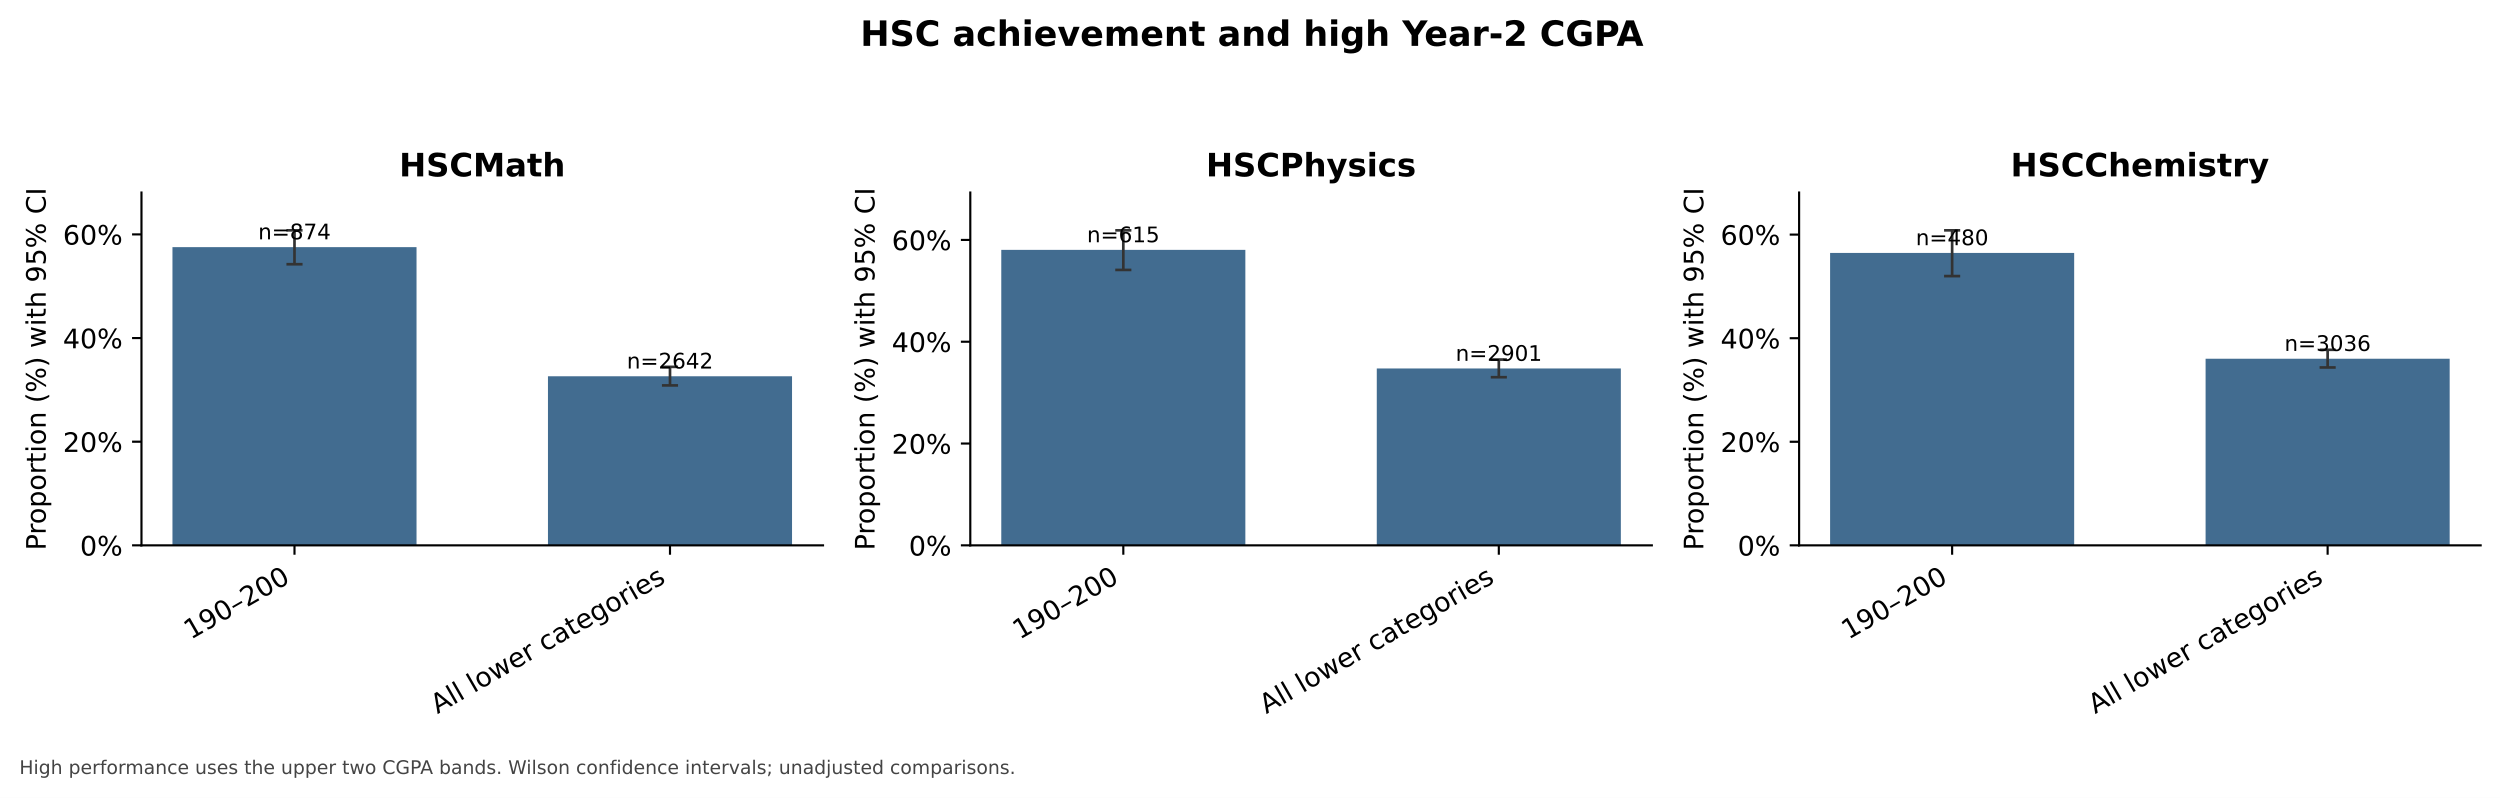
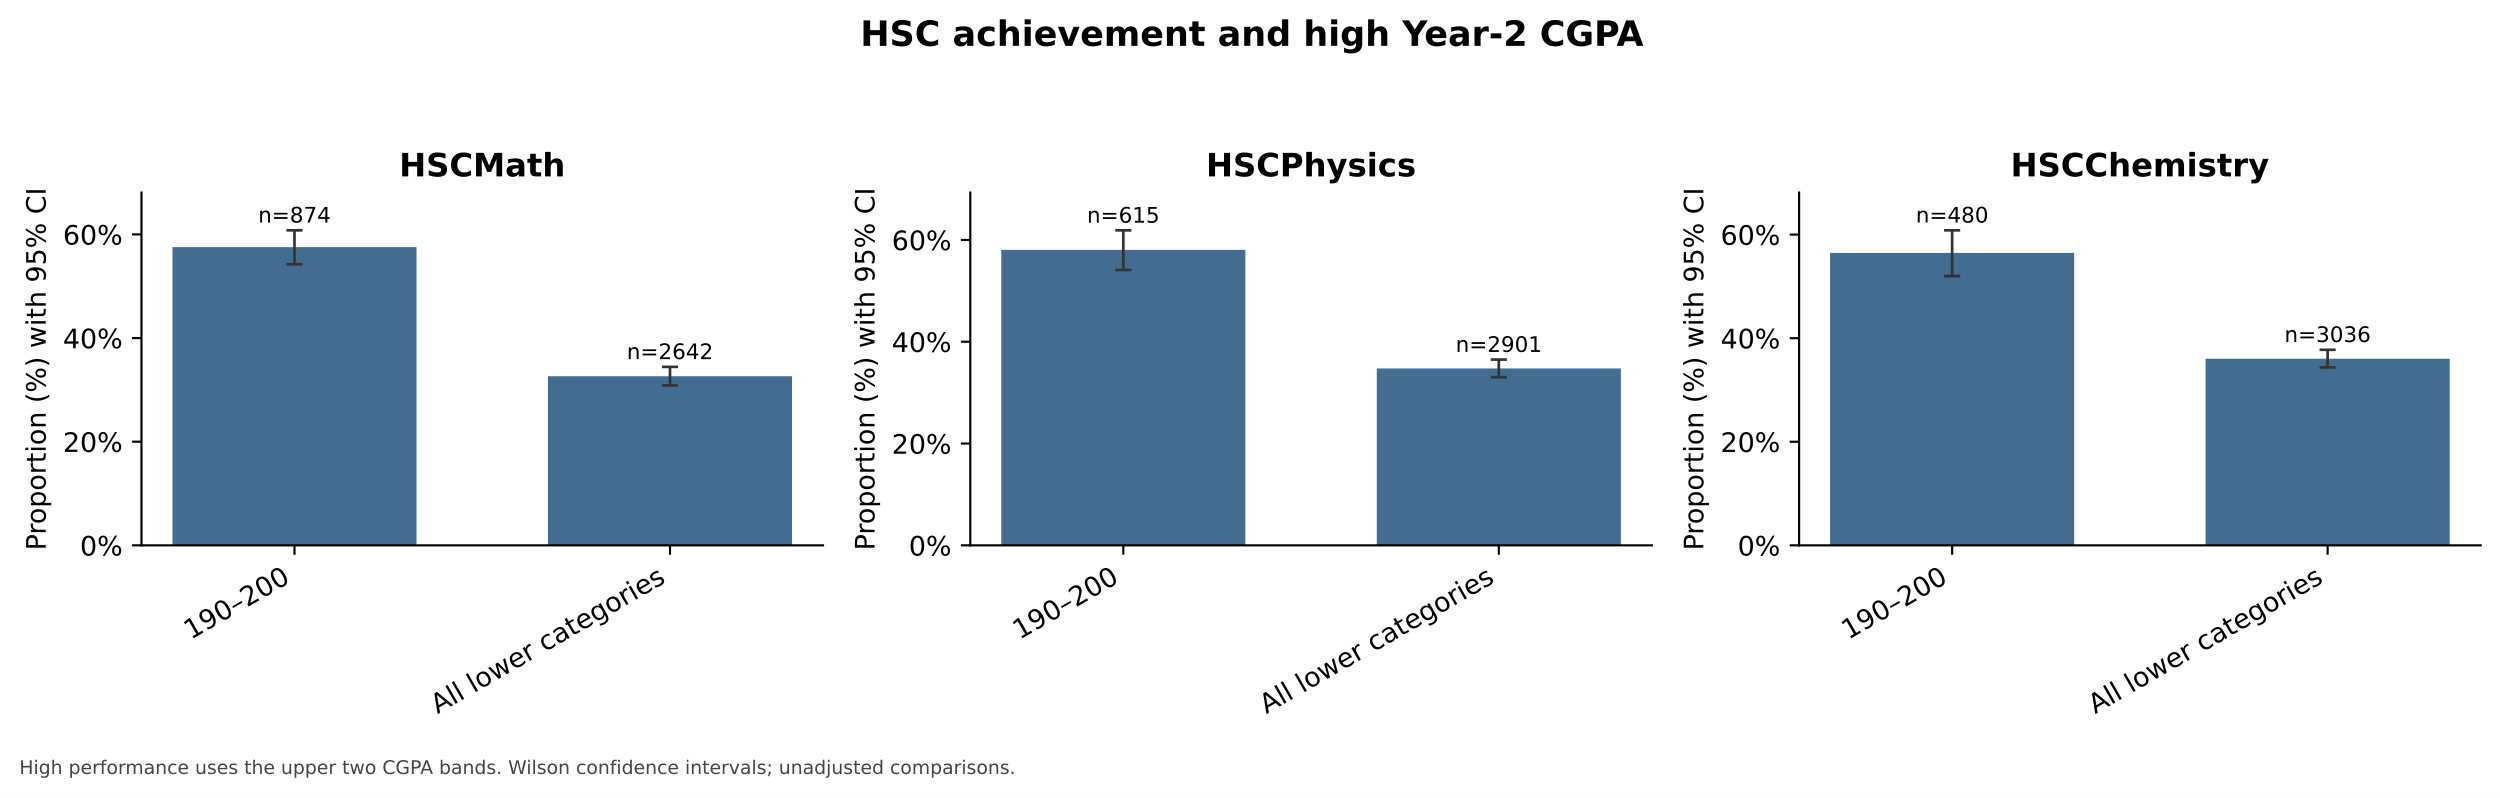
<svg xmlns="http://www.w3.org/2000/svg" xmlns:xlink="http://www.w3.org/1999/xlink" width="930.24pt" height="296.882pt" viewBox="0 0 930.24 296.882" version="1.1">
  <defs>
    <style type="text/css">*{stroke-linejoin: round; stroke-linecap: butt}</style>
  </defs>
  <g id="figure_1">
    <g id="patch_1">
      <path d="M 0 296.882  L 930.24 296.882  L 930.24 0  L 0 0  z " style="fill: #ffffff" />
    </g>
    <g id="axes_1">
      <g id="patch_2">
        <path d="M 52.642 202.925  L 306.24 202.925  L 306.24 71.64  L 52.642 71.64  z " style="fill: #ffffff" />
      </g>
      <g id="patch_3">
        <path d="M 64.17 202.925  L 154.99 202.925  L 154.99 91.948  L 64.17 91.948  z " clip-path="url(#pdc65ce936b)" style="fill: #426c90" />
      </g>
      <g id="patch_4">
        <path d="M 203.893 202.925  L 294.713 202.925  L 294.713 140.01  L 203.893 140.01  z " clip-path="url(#pdc65ce936b)" style="fill: #426c90" />
      </g>
      <g id="matplotlib.axis_1">
        <g id="xtick_1">
          <g id="line2d_1">
            <defs>
              <path id="m413f5a0abd" d="M 0 0  L 0 3.5  " style="stroke: #000000; stroke-width: 0.8" />
            </defs>
            <g>
              <use xlink:href="#m413f5a0abd" x="109.58" y="202.925" style="stroke: #000000; stroke-width: 0.8" />
            </g>
          </g>
          <g id="text_1">
            <text style="font-size: 10px; font-family: 'DejaVu Sans'" transform="translate(70.98774 238.0918) rotate(-30)">190–200</text>
          </g>
        </g>
        <g id="xtick_2">
          <g id="line2d_2">
            <g>
              <use xlink:href="#m413f5a0abd" x="249.303" y="202.925" style="stroke: #000000; stroke-width: 0.8" />
            </g>
          </g>
          <g id="text_2">
            <text style="font-size: 10px; font-family: 'DejaVu Sans'" transform="translate(162.7886 265.7604) rotate(-30)">All lower categories</text>
          </g>
        </g>
      </g>
      <g id="matplotlib.axis_2">
        <g id="ytick_1">
          <g id="line2d_3">
            <defs>
              <path id="m92cae3c907" d="M 0 0  L -3.5 0  " style="stroke: #000000; stroke-width: 0.8" />
            </defs>
            <g>
              <use xlink:href="#m92cae3c907" x="52.642" y="202.925" style="stroke: #000000; stroke-width: 0.8" />
            </g>
          </g>
          <g id="text_3">
            <text style="font-size: 10px; font-family: 'DejaVu Sans'; text-anchor: end" x="45.642" y="206.723" transform="rotate(-0 45.64234 206.7233)">0%</text>
          </g>
        </g>
        <g id="ytick_2">
          <g id="line2d_4">
            <g>
              <use xlink:href="#m92cae3c907" x="52.642" y="164.358" style="stroke: #000000; stroke-width: 0.8" />
            </g>
          </g>
          <g id="text_4">
            <text style="font-size: 10px; font-family: 'DejaVu Sans'; text-anchor: end" x="45.642" y="168.157" transform="rotate(-0 45.64234 168.1573)">20%</text>
          </g>
        </g>
        <g id="ytick_3">
          <g id="line2d_5">
            <g>
              <use xlink:href="#m92cae3c907" x="52.642" y="125.792" style="stroke: #000000; stroke-width: 0.8" />
            </g>
          </g>
          <g id="text_5">
            <text style="font-size: 10px; font-family: 'DejaVu Sans'; text-anchor: end" x="45.642" y="129.591" transform="rotate(-0 45.64234 129.5913)">40%</text>
          </g>
        </g>
        <g id="ytick_4">
          <g id="line2d_6">
            <g>
              <use xlink:href="#m92cae3c907" x="52.642" y="87.226" style="stroke: #000000; stroke-width: 0.8" />
            </g>
          </g>
          <g id="text_6">
            <text style="font-size: 10px; font-family: 'DejaVu Sans'; text-anchor: end" x="45.642" y="91.025" transform="rotate(-0 45.64234 91.02521)">60%</text>
          </g>
        </g>
        <g id="text_7">
          <text style="font-size: 10px; font-family: 'DejaVu Sans'; text-anchor: middle" x="17.013" y="137.282" transform="rotate(-90 17.01344 137.2824)">Proportion (%) with 95% CI</text>
        </g>
      </g>
      <g id="LineCollection_1">
        <path d="M 109.58 98.317  L 109.58 85.706  " clip-path="url(#pdc65ce936b)" style="fill: none; stroke: #333333" />
        <path d="M 249.303 143.407  L 249.303 136.516  " clip-path="url(#pdc65ce936b)" style="fill: none; stroke: #333333" />
      </g>
      <g id="line2d_7">
        <defs>
          <path id="m31b659c03b" d="M 3 0  L -3 -0  " style="stroke: #333333" />
        </defs>
        <g clip-path="url(#pdc65ce936b)">
          <use xlink:href="#m31b659c03b" x="109.58" y="98.317" style="fill: #333333; stroke: #333333" />
          <use xlink:href="#m31b659c03b" x="249.303" y="143.407" style="fill: #333333; stroke: #333333" />
        </g>
      </g>
      <g id="line2d_8">
        <g clip-path="url(#pdc65ce936b)">
          <use xlink:href="#m31b659c03b" x="109.58" y="85.706" style="fill: #333333; stroke: #333333" />
          <use xlink:href="#m31b659c03b" x="249.303" y="136.516" style="fill: #333333; stroke: #333333" />
        </g>
      </g>
      <g id="patch_5">
        <path d="M 52.642 202.925  L 52.642 71.64  " style="fill: none; stroke: #000000; stroke-width: 0.8; stroke-linejoin: miter; stroke-linecap: square" />
      </g>
      <g id="patch_6">
        <path d="M 52.642 202.925  L 306.24 202.925  " style="fill: none; stroke: #000000; stroke-width: 0.8; stroke-linejoin: miter; stroke-linecap: square" />
      </g>
      <g id="text_8">
-         <text style="font-size: 8px; font-family: 'DejaVu Sans'; text-anchor: middle" x="109.58" y="89.055" transform="rotate(-0 109.5796 89.0554)">n=874</text>
+         <text style="font-size: 8px; font-family: 'DejaVu Sans'; text-anchor: middle" x="109.58" y="82.814" transform="rotate(-0 109.5796 82.81395)">n=874</text>
      </g>
      <g id="text_9">
-         <text style="font-size: 8px; font-family: 'DejaVu Sans'; text-anchor: middle" x="249.303" y="137.118" transform="rotate(-0 249.3028 137.1177)">n=2642</text>
+         <text style="font-size: 8px; font-family: 'DejaVu Sans'; text-anchor: middle" x="249.303" y="133.624" transform="rotate(-0 249.3028 133.6239)">n=2642</text>
      </g>
      <g id="text_10">
        <text style="font-weight: 700; font-size: 12px; font-family: 'DejaVu Sans'; text-anchor: middle" x="179.441" y="65.64" transform="rotate(-0 179.4412 65.64023)">HSCMath</text>
      </g>
    </g>
    <g id="axes_2">
      <g id="patch_7">
        <path d="M 361.042 202.925  L 614.64 202.925  L 614.64 71.64  L 361.042 71.64  z " style="fill: #ffffff" />
      </g>
      <g id="patch_8">
        <path d="M 372.57 202.925  L 463.39 202.925  L 463.39 92.977  L 372.57 92.977  z " clip-path="url(#pb8afbfd8a6)" style="fill: #426c90" />
      </g>
      <g id="patch_9">
        <path d="M 512.293 202.925  L 603.113 202.925  L 603.113 137.112  L 512.293 137.112  z " clip-path="url(#pb8afbfd8a6)" style="fill: #426c90" />
      </g>
      <g id="matplotlib.axis_3">
        <g id="xtick_3">
          <g id="line2d_9">
            <g>
              <use xlink:href="#m413f5a0abd" x="417.98" y="202.925" style="stroke: #000000; stroke-width: 0.8" />
            </g>
          </g>
          <g id="text_11">
            <text style="font-size: 10px; font-family: 'DejaVu Sans'" transform="translate(379.3877 238.0918) rotate(-30)">190–200</text>
          </g>
        </g>
        <g id="xtick_4">
          <g id="line2d_10">
            <g>
              <use xlink:href="#m413f5a0abd" x="557.703" y="202.925" style="stroke: #000000; stroke-width: 0.8" />
            </g>
          </g>
          <g id="text_12">
            <text style="font-size: 10px; font-family: 'DejaVu Sans'" transform="translate(471.1886 265.7604) rotate(-30)">All lower categories</text>
          </g>
        </g>
      </g>
      <g id="matplotlib.axis_4">
        <g id="ytick_5">
          <g id="line2d_11">
            <g>
              <use xlink:href="#m92cae3c907" x="361.042" y="202.925" style="stroke: #000000; stroke-width: 0.8" />
            </g>
          </g>
          <g id="text_13">
            <text style="font-size: 10px; font-family: 'DejaVu Sans'; text-anchor: end" x="354.042" y="206.723" transform="rotate(-0 354.0423 206.7233)">0%</text>
          </g>
        </g>
        <g id="ytick_6">
          <g id="line2d_12">
            <g>
              <use xlink:href="#m92cae3c907" x="361.042" y="165.043" style="stroke: #000000; stroke-width: 0.8" />
            </g>
          </g>
          <g id="text_14">
            <text style="font-size: 10px; font-family: 'DejaVu Sans'; text-anchor: end" x="354.042" y="168.842" transform="rotate(-0 354.0423 168.8421)">20%</text>
          </g>
        </g>
        <g id="ytick_7">
          <g id="line2d_13">
            <g>
              <use xlink:href="#m92cae3c907" x="361.042" y="127.162" style="stroke: #000000; stroke-width: 0.8" />
            </g>
          </g>
          <g id="text_15">
            <text style="font-size: 10px; font-family: 'DejaVu Sans'; text-anchor: end" x="354.042" y="130.961" transform="rotate(-0 354.0423 130.9609)">40%</text>
          </g>
        </g>
        <g id="ytick_8">
          <g id="line2d_14">
            <g>
              <use xlink:href="#m92cae3c907" x="361.042" y="89.281" style="stroke: #000000; stroke-width: 0.8" />
            </g>
          </g>
          <g id="text_16">
            <text style="font-size: 10px; font-family: 'DejaVu Sans'; text-anchor: end" x="354.042" y="93.08" transform="rotate(-0 354.0423 93.07961)">60%</text>
          </g>
        </g>
        <g id="text_17">
          <text style="font-size: 10px; font-family: 'DejaVu Sans'; text-anchor: middle" x="325.413" y="137.282" transform="rotate(-90 325.4134 137.2824)">Proportion (%) with 95% CI</text>
        </g>
      </g>
      <g id="LineCollection_2">
        <path d="M 417.98 100.436  L 417.98 85.706  " clip-path="url(#pb8afbfd8a6)" style="fill: none; stroke: #333333" />
        <path d="M 557.703 140.354  L 557.703 133.794  " clip-path="url(#pb8afbfd8a6)" style="fill: none; stroke: #333333" />
      </g>
      <g id="line2d_15">
        <g clip-path="url(#pb8afbfd8a6)">
          <use xlink:href="#m31b659c03b" x="417.98" y="100.436" style="fill: #333333; stroke: #333333" />
          <use xlink:href="#m31b659c03b" x="557.703" y="140.354" style="fill: #333333; stroke: #333333" />
        </g>
      </g>
      <g id="line2d_16">
        <g clip-path="url(#pb8afbfd8a6)">
          <use xlink:href="#m31b659c03b" x="417.98" y="85.706" style="fill: #333333; stroke: #333333" />
          <use xlink:href="#m31b659c03b" x="557.703" y="133.794" style="fill: #333333; stroke: #333333" />
        </g>
      </g>
      <g id="patch_10">
        <path d="M 361.042 202.925  L 361.042 71.64  " style="fill: none; stroke: #000000; stroke-width: 0.8; stroke-linejoin: miter; stroke-linecap: square" />
      </g>
      <g id="patch_11">
        <path d="M 361.042 202.925  L 614.64 202.925  " style="fill: none; stroke: #000000; stroke-width: 0.8; stroke-linejoin: miter; stroke-linecap: square" />
      </g>
      <g id="text_18">
-         <text style="font-size: 8px; font-family: 'DejaVu Sans'; text-anchor: middle" x="417.98" y="90.135" transform="rotate(-0 417.9796 90.13542)">n=615</text>
+         <text style="font-size: 8px; font-family: 'DejaVu Sans'; text-anchor: middle" x="417.98" y="82.865" transform="rotate(-0 417.9796 82.86531)">n=615</text>
      </g>
      <g id="text_19">
-         <text style="font-size: 8px; font-family: 'DejaVu Sans'; text-anchor: middle" x="557.703" y="134.271" transform="rotate(-0 557.7028 134.2711)">n=2901</text>
+         <text style="font-size: 8px; font-family: 'DejaVu Sans'; text-anchor: middle" x="557.703" y="130.953" transform="rotate(-0 557.7028 130.953)">n=2901</text>
      </g>
      <g id="text_20">
        <text style="font-weight: 700; font-size: 12px; font-family: 'DejaVu Sans'; text-anchor: middle" x="487.841" y="65.64" transform="rotate(-0 487.8412 65.64023)">HSCPhysics</text>
      </g>
    </g>
    <g id="axes_3">
      <g id="patch_12">
        <path d="M 669.442 202.925  L 923.04 202.925  L 923.04 71.64  L 669.442 71.64  z " style="fill: #ffffff" />
      </g>
      <g id="patch_13">
        <path d="M 680.97 202.925  L 771.79 202.925  L 771.79 94.122  L 680.97 94.122  z " clip-path="url(#p81d9071cc2)" style="fill: #426c90" />
      </g>
      <g id="patch_14">
        <path d="M 820.693 202.925  L 911.513 202.925  L 911.513 133.482  L 820.693 133.482  z " clip-path="url(#p81d9071cc2)" style="fill: #426c90" />
      </g>
      <g id="matplotlib.axis_5">
        <g id="xtick_5">
          <g id="line2d_17">
            <g>
              <use xlink:href="#m413f5a0abd" x="726.38" y="202.925" style="stroke: #000000; stroke-width: 0.8" />
            </g>
          </g>
          <g id="text_21">
            <text style="font-size: 10px; font-family: 'DejaVu Sans'" transform="translate(687.7877 238.0918) rotate(-30)">190–200</text>
          </g>
        </g>
        <g id="xtick_6">
          <g id="line2d_18">
            <g>
              <use xlink:href="#m413f5a0abd" x="866.103" y="202.925" style="stroke: #000000; stroke-width: 0.8" />
            </g>
          </g>
          <g id="text_22">
            <text style="font-size: 10px; font-family: 'DejaVu Sans'" transform="translate(779.5886 265.7604) rotate(-30)">All lower categories</text>
          </g>
        </g>
      </g>
      <g id="matplotlib.axis_6">
        <g id="ytick_9">
          <g id="line2d_19">
            <g>
              <use xlink:href="#m92cae3c907" x="669.442" y="202.925" style="stroke: #000000; stroke-width: 0.8" />
            </g>
          </g>
          <g id="text_23">
            <text style="font-size: 10px; font-family: 'DejaVu Sans'; text-anchor: end" x="662.442" y="206.723" transform="rotate(-0 662.4423 206.7233)">0%</text>
          </g>
        </g>
        <g id="ytick_10">
          <g id="line2d_20">
            <g>
              <use xlink:href="#m92cae3c907" x="669.442" y="164.382" style="stroke: #000000; stroke-width: 0.8" />
            </g>
          </g>
          <g id="text_24">
            <text style="font-size: 10px; font-family: 'DejaVu Sans'; text-anchor: end" x="662.442" y="168.181" transform="rotate(-0 662.4423 168.1807)">20%</text>
          </g>
        </g>
        <g id="ytick_11">
          <g id="line2d_21">
            <g>
              <use xlink:href="#m92cae3c907" x="669.442" y="125.839" style="stroke: #000000; stroke-width: 0.8" />
            </g>
          </g>
          <g id="text_25">
            <text style="font-size: 10px; font-family: 'DejaVu Sans'; text-anchor: end" x="662.442" y="129.638" transform="rotate(-0 662.4423 129.6381)">40%</text>
          </g>
        </g>
        <g id="ytick_12">
          <g id="line2d_22">
            <g>
              <use xlink:href="#m92cae3c907" x="669.442" y="87.297" style="stroke: #000000; stroke-width: 0.8" />
            </g>
          </g>
          <g id="text_26">
            <text style="font-size: 10px; font-family: 'DejaVu Sans'; text-anchor: end" x="662.442" y="91.096" transform="rotate(-0 662.4423 91.09555)">60%</text>
          </g>
        </g>
        <g id="text_27">
          <text style="font-size: 10px; font-family: 'DejaVu Sans'; text-anchor: middle" x="633.813" y="137.282" transform="rotate(-90 633.8134 137.2824)">Proportion (%) with 95% CI</text>
        </g>
      </g>
      <g id="LineCollection_3">
        <path d="M 726.38 102.735  L 726.38 85.706  " clip-path="url(#p81d9071cc2)" style="fill: none; stroke: #333333" />
        <path d="M 866.103 136.737  L 866.103 130.159  " clip-path="url(#p81d9071cc2)" style="fill: none; stroke: #333333" />
      </g>
      <g id="line2d_23">
        <g clip-path="url(#p81d9071cc2)">
          <use xlink:href="#m31b659c03b" x="726.38" y="102.735" style="fill: #333333; stroke: #333333" />
          <use xlink:href="#m31b659c03b" x="866.103" y="136.737" style="fill: #333333; stroke: #333333" />
        </g>
      </g>
      <g id="line2d_24">
        <g clip-path="url(#p81d9071cc2)">
          <use xlink:href="#m31b659c03b" x="726.38" y="85.706" style="fill: #333333; stroke: #333333" />
          <use xlink:href="#m31b659c03b" x="866.103" y="130.159" style="fill: #333333; stroke: #333333" />
        </g>
      </g>
      <g id="patch_15">
        <path d="M 669.442 202.925  L 669.442 71.64  " style="fill: none; stroke: #000000; stroke-width: 0.8; stroke-linejoin: miter; stroke-linecap: square" />
      </g>
      <g id="patch_16">
        <path d="M 669.442 202.925  L 923.04 202.925  " style="fill: none; stroke: #000000; stroke-width: 0.8; stroke-linejoin: miter; stroke-linecap: square" />
      </g>
      <g id="text_28">
-         <text style="font-size: 8px; font-family: 'DejaVu Sans'; text-anchor: middle" x="726.38" y="91.231" transform="rotate(-0 726.3796 91.23128)">n=480</text>
+         <text style="font-size: 8px; font-family: 'DejaVu Sans'; text-anchor: middle" x="726.38" y="82.816" transform="rotate(-0 726.3796 82.81571)">n=480</text>
      </g>
      <g id="text_29">
-         <text style="font-size: 8px; font-family: 'DejaVu Sans'; text-anchor: middle" x="866.103" y="130.591" transform="rotate(-0 866.1028 130.5911)">n=3036</text>
+         <text style="font-size: 8px; font-family: 'DejaVu Sans'; text-anchor: middle" x="866.103" y="127.268" transform="rotate(-0 866.1028 127.2679)">n=3036</text>
      </g>
      <g id="text_30">
        <text style="font-weight: 700; font-size: 12px; font-family: 'DejaVu Sans'; text-anchor: middle" x="796.241" y="65.64" transform="rotate(-0 796.2412 65.64023)">HSCChemistry</text>
      </g>
    </g>
    <g id="text_31">
      <text style="font-weight: 700; font-size: 13px; font-family: 'DejaVu Sans'; text-anchor: middle" x="465.84" y="17.078" transform="rotate(-0 465.84 17.07797)">HSC achievement and high Year-2 CGPA</text>
    </g>
    <g id="text_32">
      <text style="font-size: 7px; font-family: 'DejaVu Sans'; text-anchor: start; fill: #444444" x="7.2" y="288" transform="rotate(-0 7.2 288)">High performance uses the upper two CGPA bands. Wilson confidence intervals; unadjusted comparisons.</text>
    </g>
  </g>
  <defs>
    <clipPath id="pdc65ce936b">
      <rect x="52.642" y="71.64" width="253.598" height="131.284" />
    </clipPath>
    <clipPath id="pb8afbfd8a6">
      <rect x="361.042" y="71.64" width="253.598" height="131.284" />
    </clipPath>
    <clipPath id="p81d9071cc2">
      <rect x="669.442" y="71.64" width="253.598" height="131.284" />
    </clipPath>
  </defs>
</svg>
